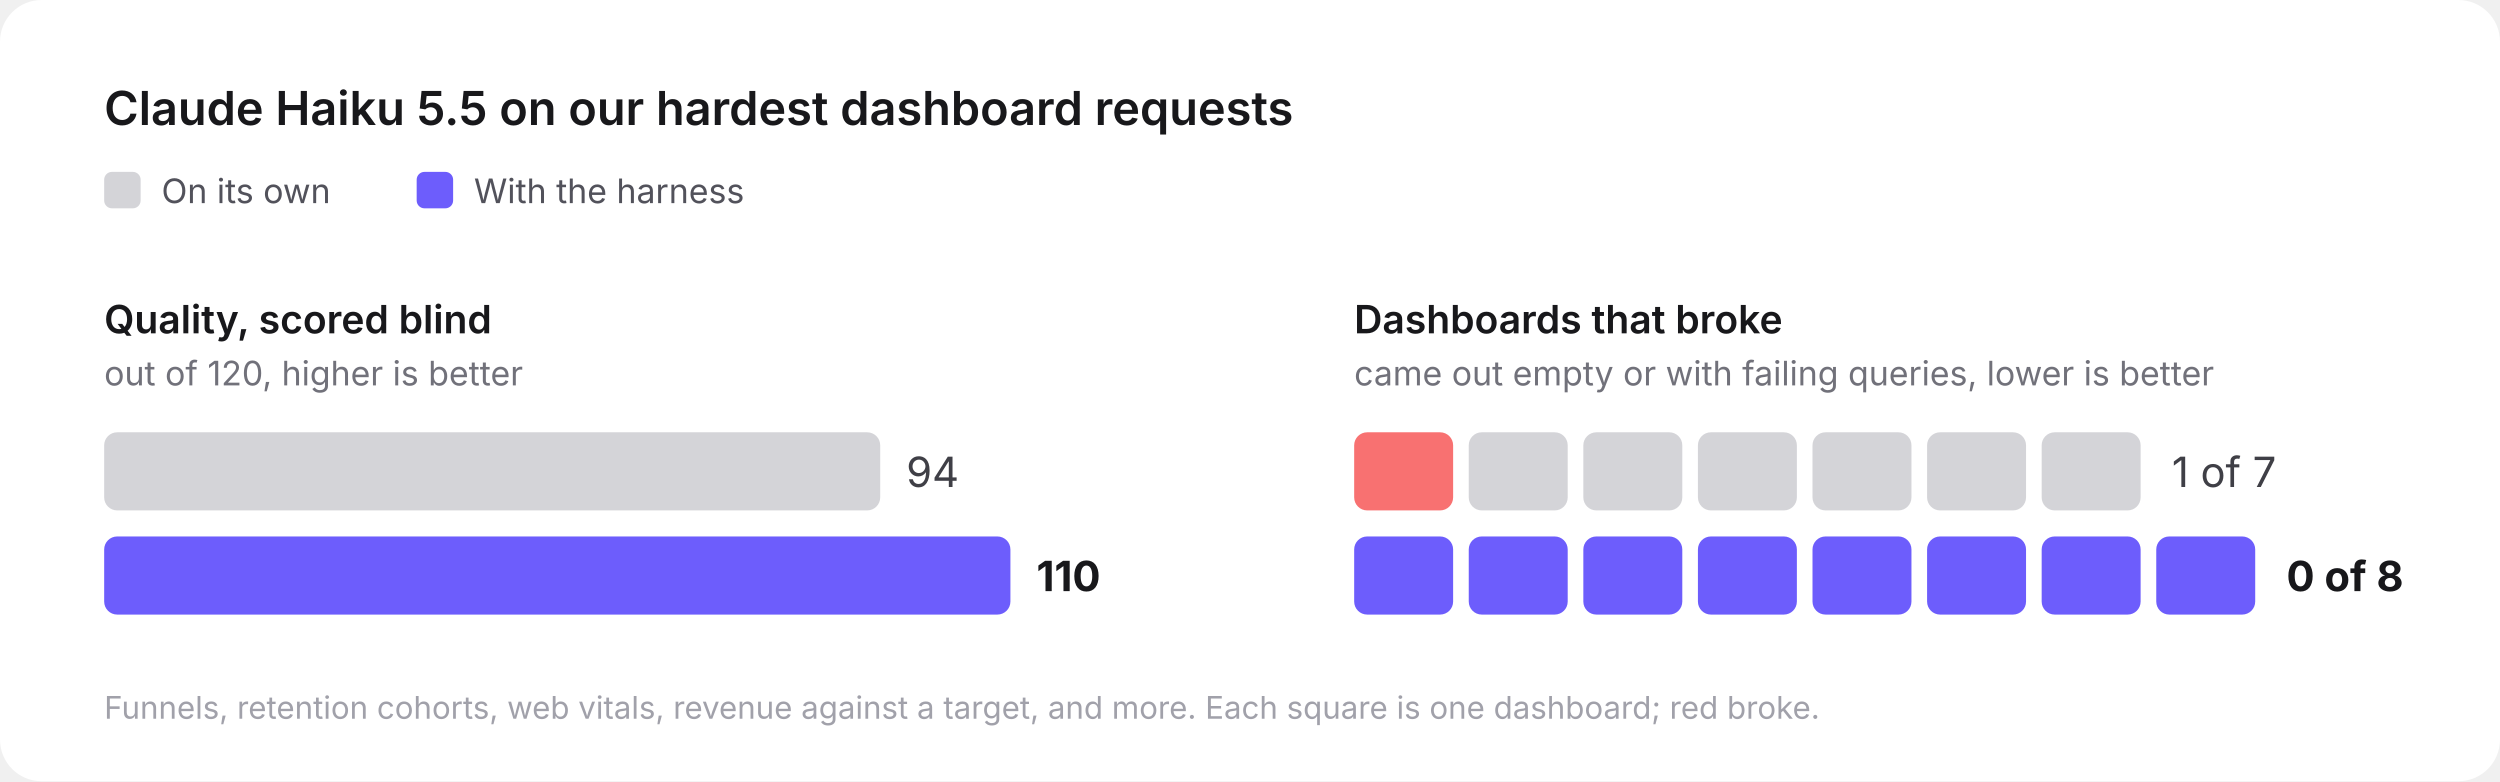
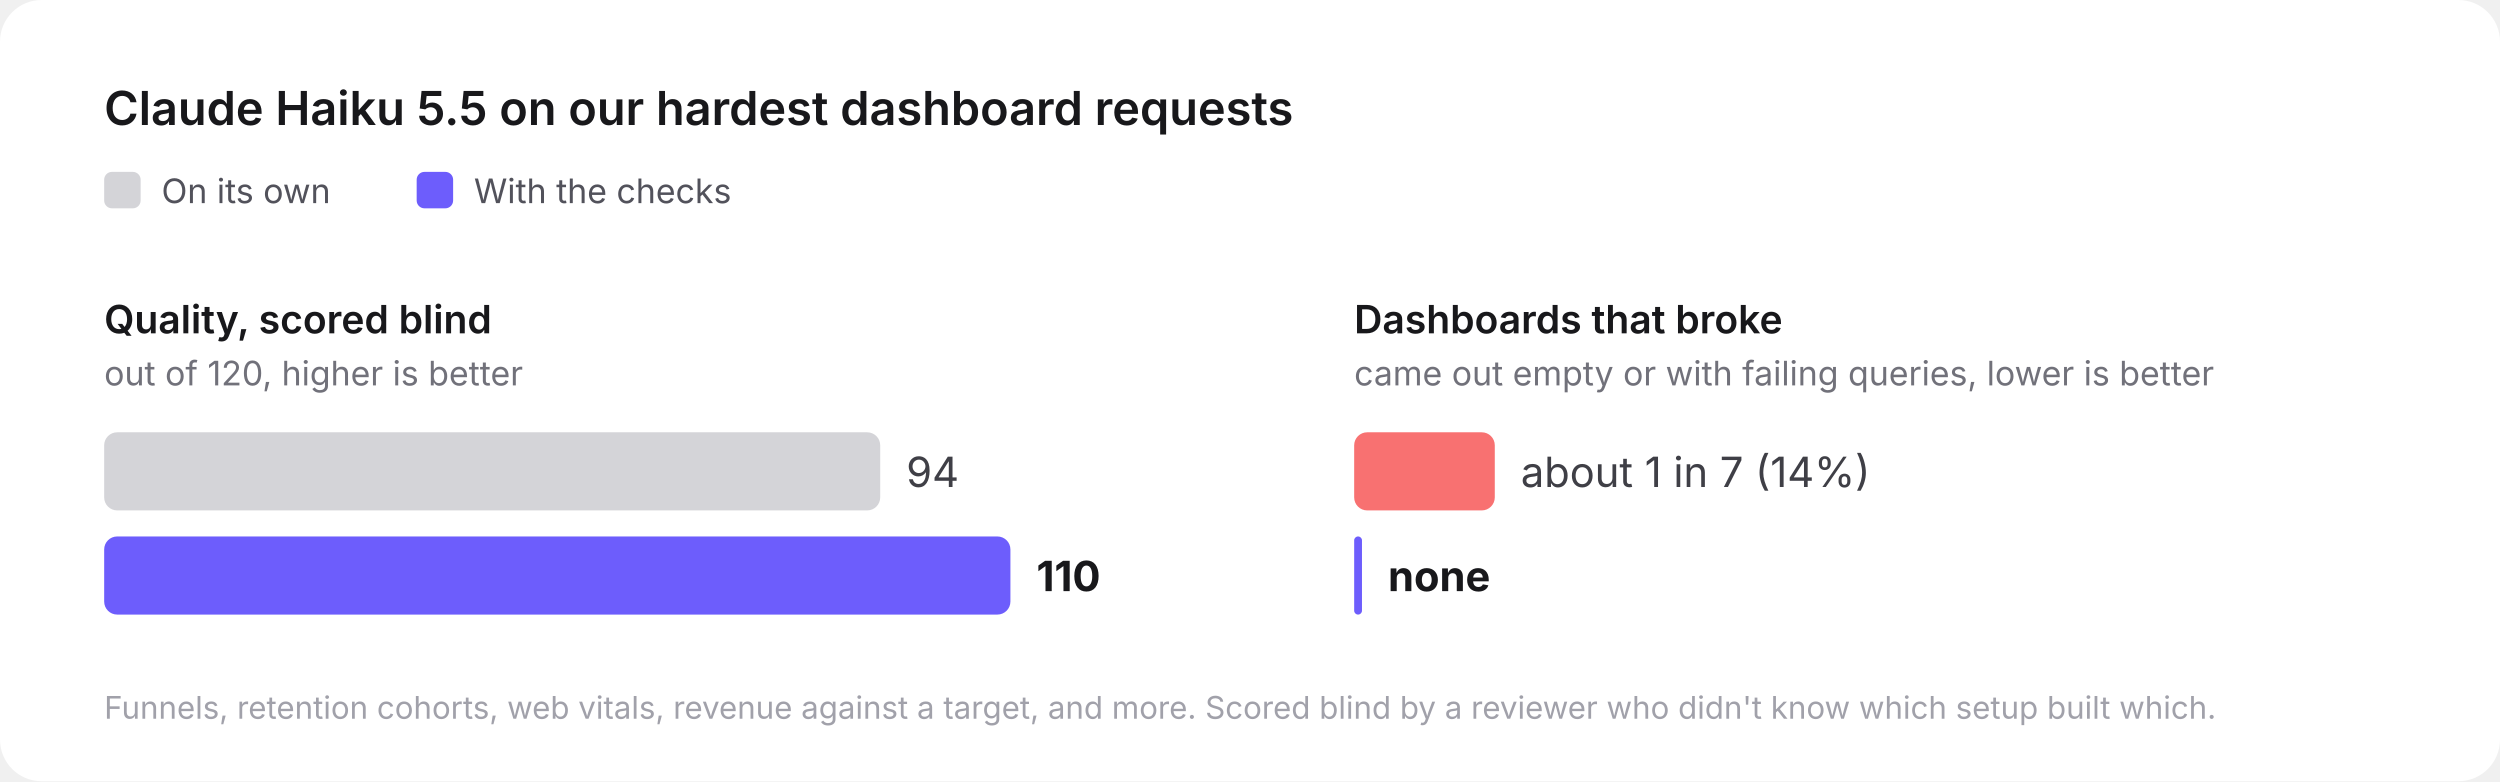
<svg xmlns="http://www.w3.org/2000/svg" viewBox="0 0 960 300" width="960" height="300" font-family="Inter, ui-sans-serif, system-ui, -apple-system, sans-serif">
  <rect width="960" height="300" rx="16" fill="#ffffff" />
  <text x="40" y="48" font-size="18" font-weight="600" fill="#18181b">Claude Haiku 5.5 on our hardest dashboard requests</text>
  <g font-size="13" fill="#52525b">
    <rect x="40" y="66" width="14" height="14" rx="3" fill="#d4d4d8" />
    <text x="62" y="78">On its own</text>
    <rect x="160" y="66" width="14" height="14" rx="3" fill="#6d5dfc" />
-     <text x="182" y="78">With the harness</text>
+     <text x="182" y="78">With the checks</text>
  </g>
  <text x="40" y="128" font-size="15" font-weight="600" fill="#18181b">Quality, scored blind</text>
  <text x="40" y="148" font-size="13" fill="#71717a">out of 120, higher is better</text>
  <rect x="40" y="166" width="298" height="30" rx="5" fill="#d4d4d8" />
  <text x="348" y="187" font-size="16" fill="#3f3f46">94</text>
  <rect x="40" y="206" width="348" height="30" rx="5" fill="#6d5dfc" />
  <text x="398" y="227" font-size="16" font-weight="700" fill="#18181b">110</text>
  <text x="520" y="128" font-size="15" font-weight="600" fill="#18181b">Dashboards that broke</text>
  <text x="520" y="148" font-size="13" fill="#71717a">came out empty or with failing queries, lower is better</text>
-   <g>
-     <rect x="520" y="166" width="38" height="30" rx="5" fill="#f87171" />
-     <rect x="564" y="166" width="38" height="30" rx="5" fill="#d4d4d8" />
-     <rect x="608" y="166" width="38" height="30" rx="5" fill="#d4d4d8" />
-     <rect x="652" y="166" width="38" height="30" rx="5" fill="#d4d4d8" />
-     <rect x="696" y="166" width="38" height="30" rx="5" fill="#d4d4d8" />
-     <rect x="740" y="166" width="38" height="30" rx="5" fill="#d4d4d8" />
-     <rect x="784" y="166" width="38" height="30" rx="5" fill="#d4d4d8" />
-     <text x="834" y="187" font-size="16" fill="#3f3f46">1 of 7</text>
-   </g>
-   <g fill="#6d5dfc">
-     <rect x="520" y="206" width="38" height="30" rx="5" />
-     <rect x="564" y="206" width="38" height="30" rx="5" />
-     <rect x="608" y="206" width="38" height="30" rx="5" />
-     <rect x="652" y="206" width="38" height="30" rx="5" />
-     <rect x="696" y="206" width="38" height="30" rx="5" />
-     <rect x="740" y="206" width="38" height="30" rx="5" />
-     <rect x="784" y="206" width="38" height="30" rx="5" />
-     <rect x="828" y="206" width="38" height="30" rx="5" />
-   </g>
-   <text x="878" y="227" font-size="16" font-weight="700" fill="#18181b">0 of 8</text>
-   <text x="40" y="276" font-size="12" fill="#a1a1aa">Funnels, retention cohorts, web vitals, revenue against a target, and more. Each square is one dashboard; red broke.</text>
+   <rect x="520" y="166" width="54" height="30" rx="5" fill="#f87171" />
+   <text x="584" y="187" font-size="16" fill="#3f3f46">about 1 in 7 (14%)</text>
+   <rect x="520" y="206" width="3" height="30" rx="1.5" fill="#6d5dfc" />
+   <text x="533" y="227" font-size="16" font-weight="700" fill="#18181b">none</text>
+   <text x="40" y="276" font-size="12" fill="#a1a1aa">Funnels, retention cohorts, web vitals, revenue against a target, and more. Scored blind by a reviewer who didn't know which setup built which.</text>
</svg>
